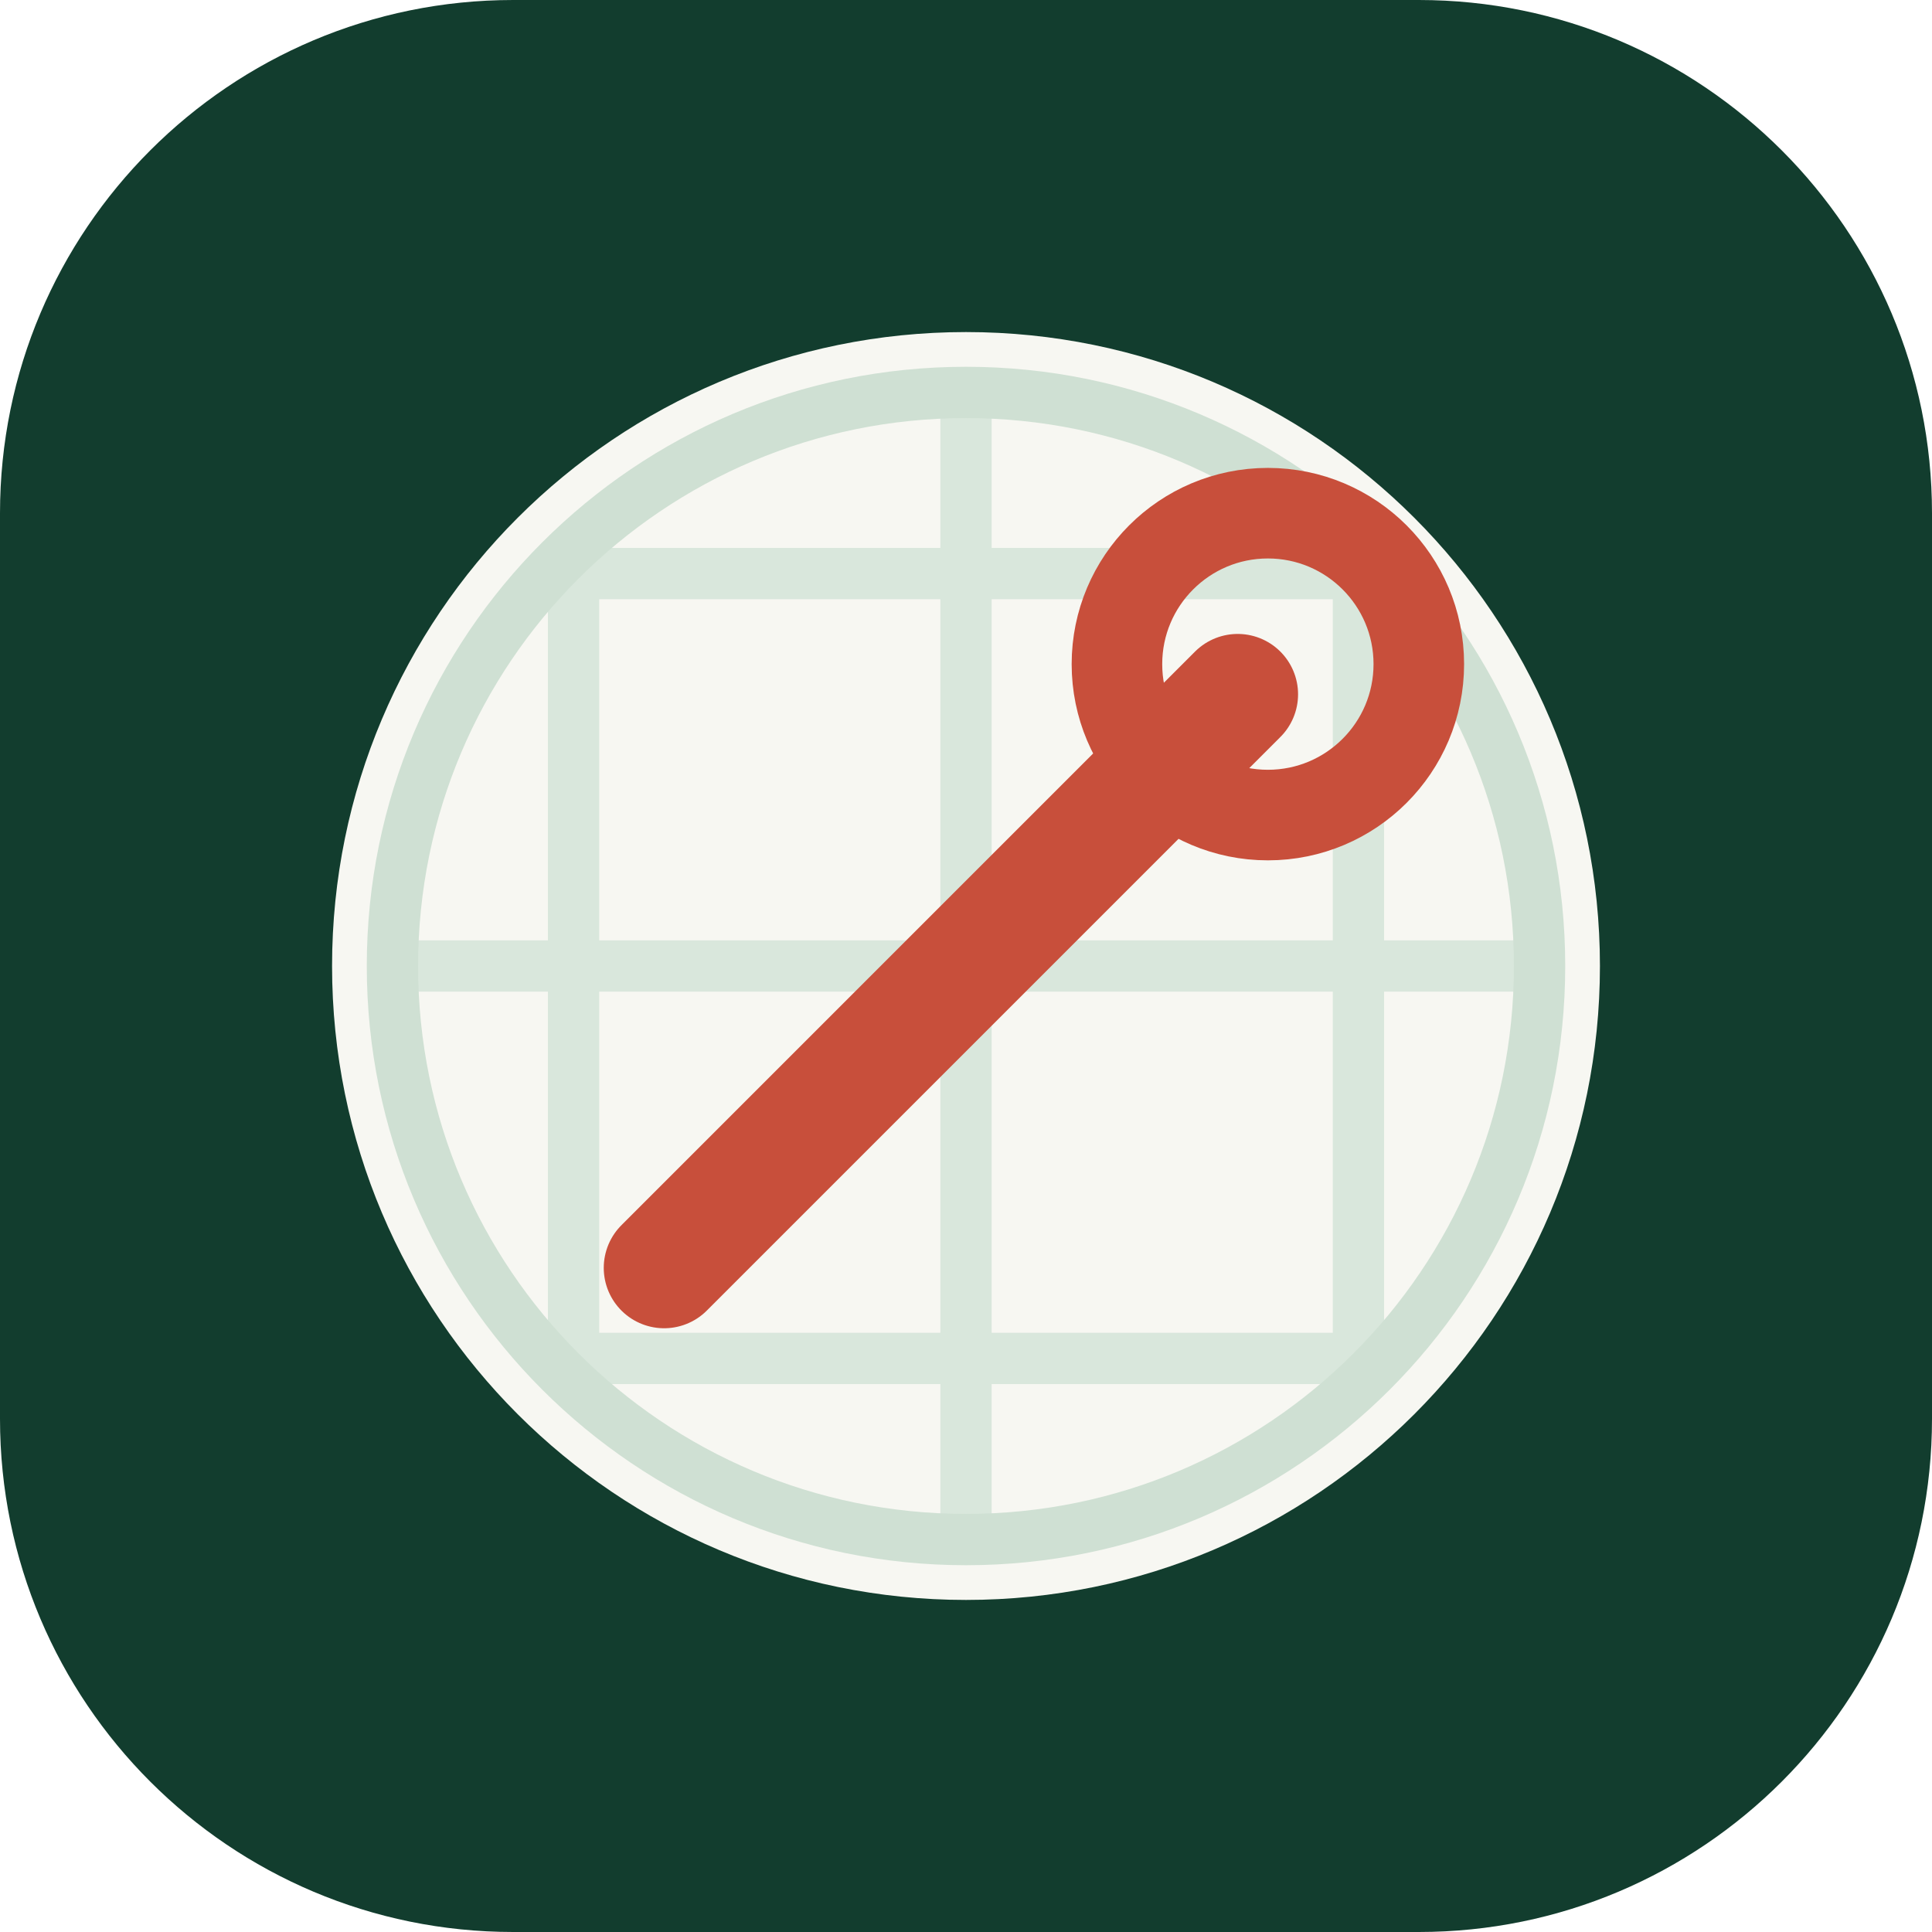
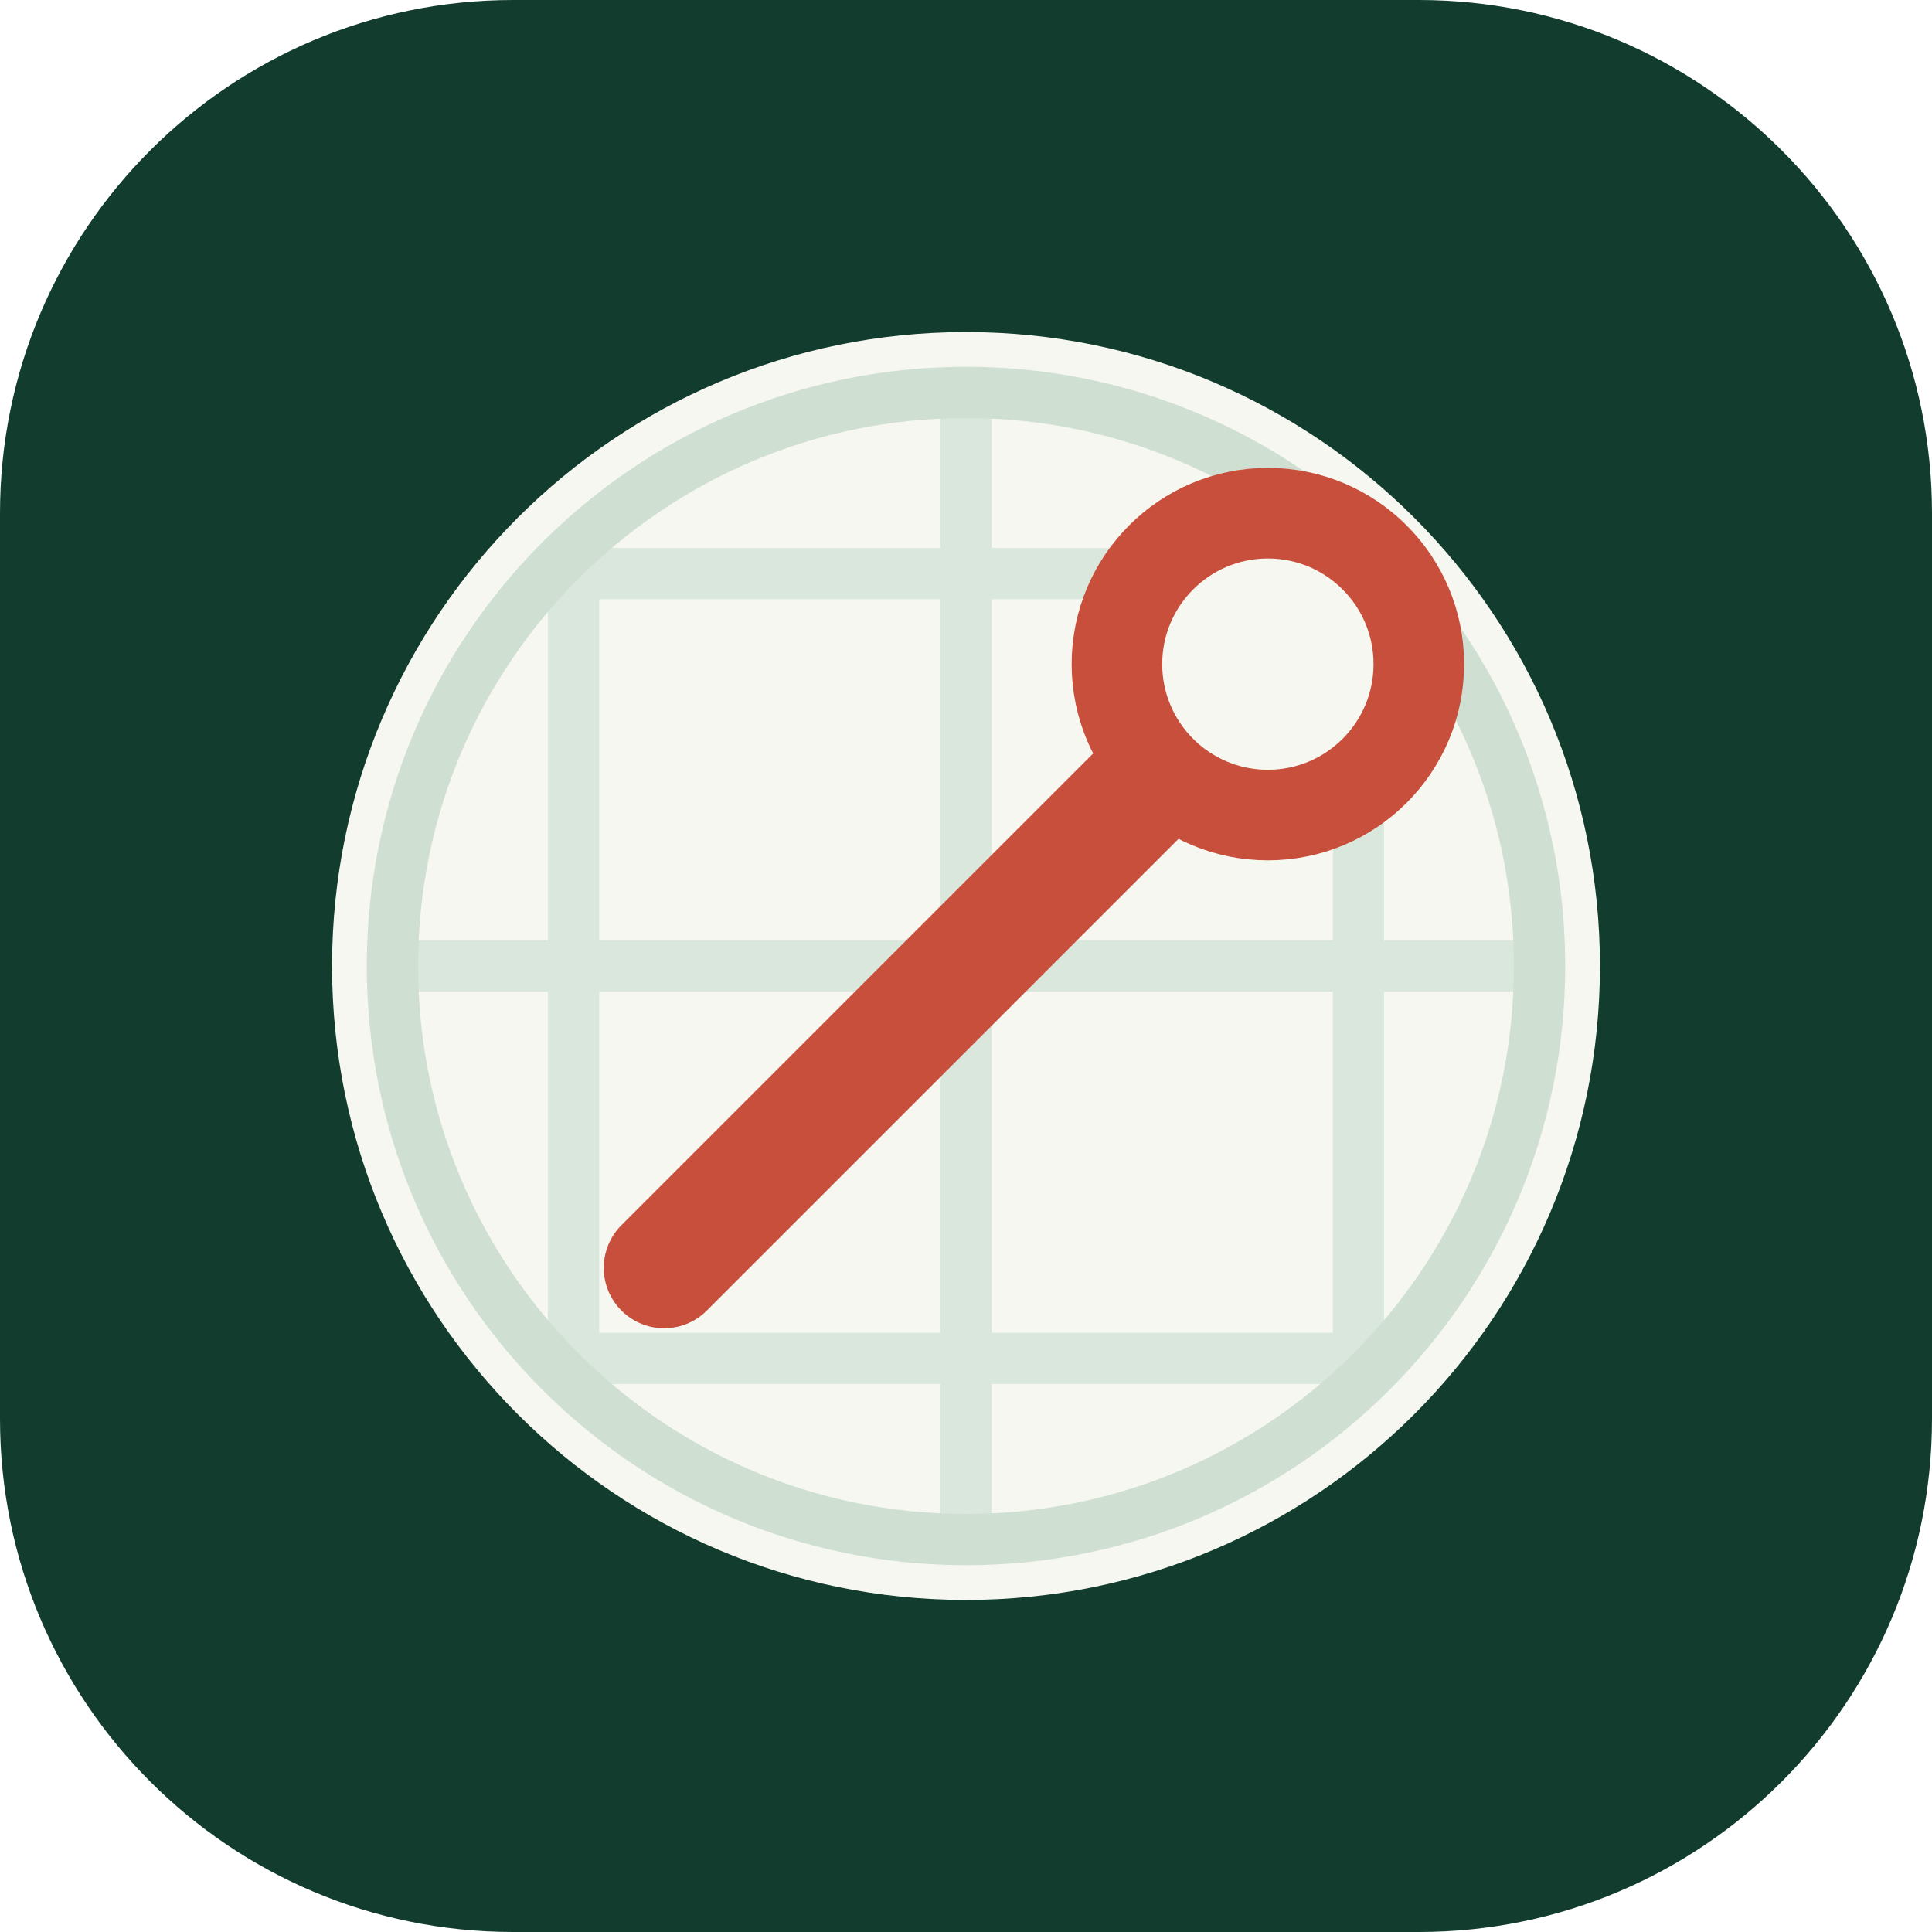
<svg xmlns="http://www.w3.org/2000/svg" viewBox="0 0 64 64" role="img" aria-label="Reckoning">
  <defs>
    <clipPath id="favicon-board-disc">
      <circle cx="32" cy="32" r="19" />
    </clipPath>
  </defs>
  <rect width="64" height="64" rx="17" fill="#123d2e" />
  <circle cx="32" cy="32" r="21" fill="#f7f7f2" />
  <g clip-path="url(#favicon-board-disc)" fill="none" stroke="#d9e7dc" stroke-width="1.7">
    <path d="M19 12v40M32 12v40M45 12v40M12 19h40M12 32h40M12 45h40" />
  </g>
  <circle cx="32" cy="32" r="19" fill="none" stroke="#cfe0d3" stroke-width="1.7" />
  <path d="M22 42 41 23" fill="none" stroke="#c84f3b" stroke-width="4" stroke-linecap="round" />
-   <circle cx="42" cy="22" r="5" fill="none" stroke="#c84f3b" stroke-width="3" />
+   <circle cx="42" cy="22" r="5" fill="#f7f7f2" stroke="#c84f3b" stroke-width="3" />
</svg>
